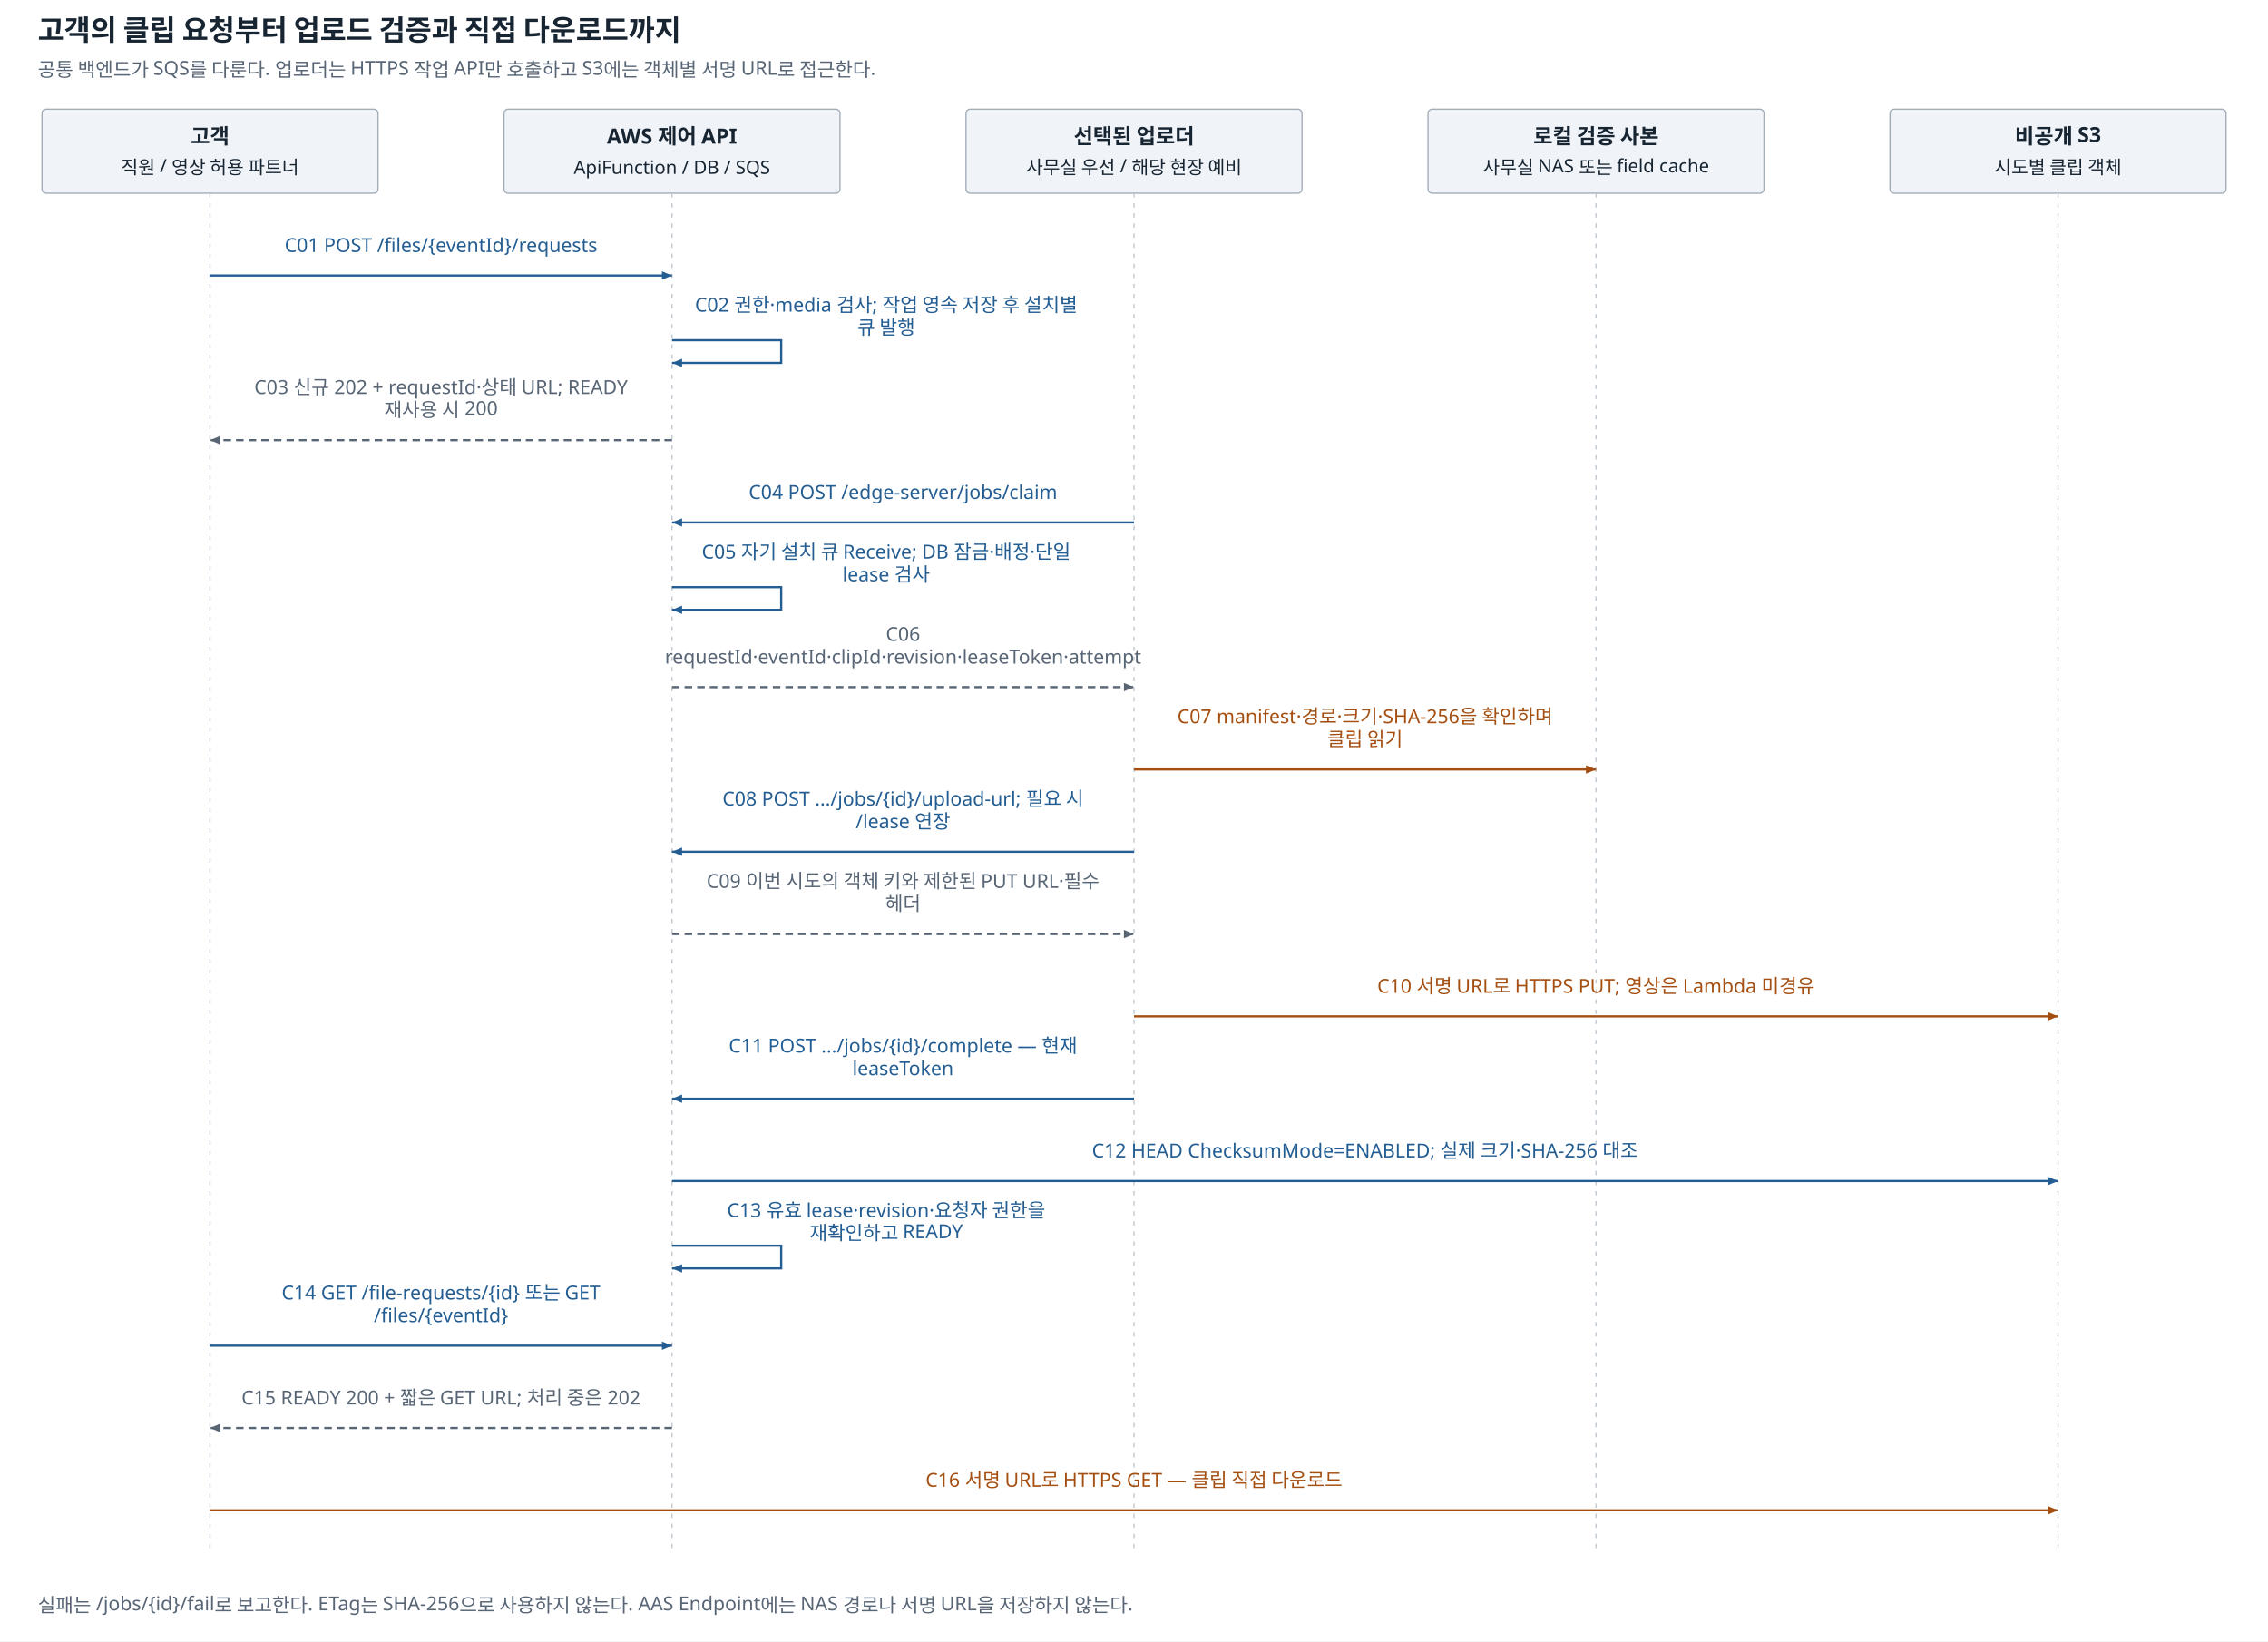
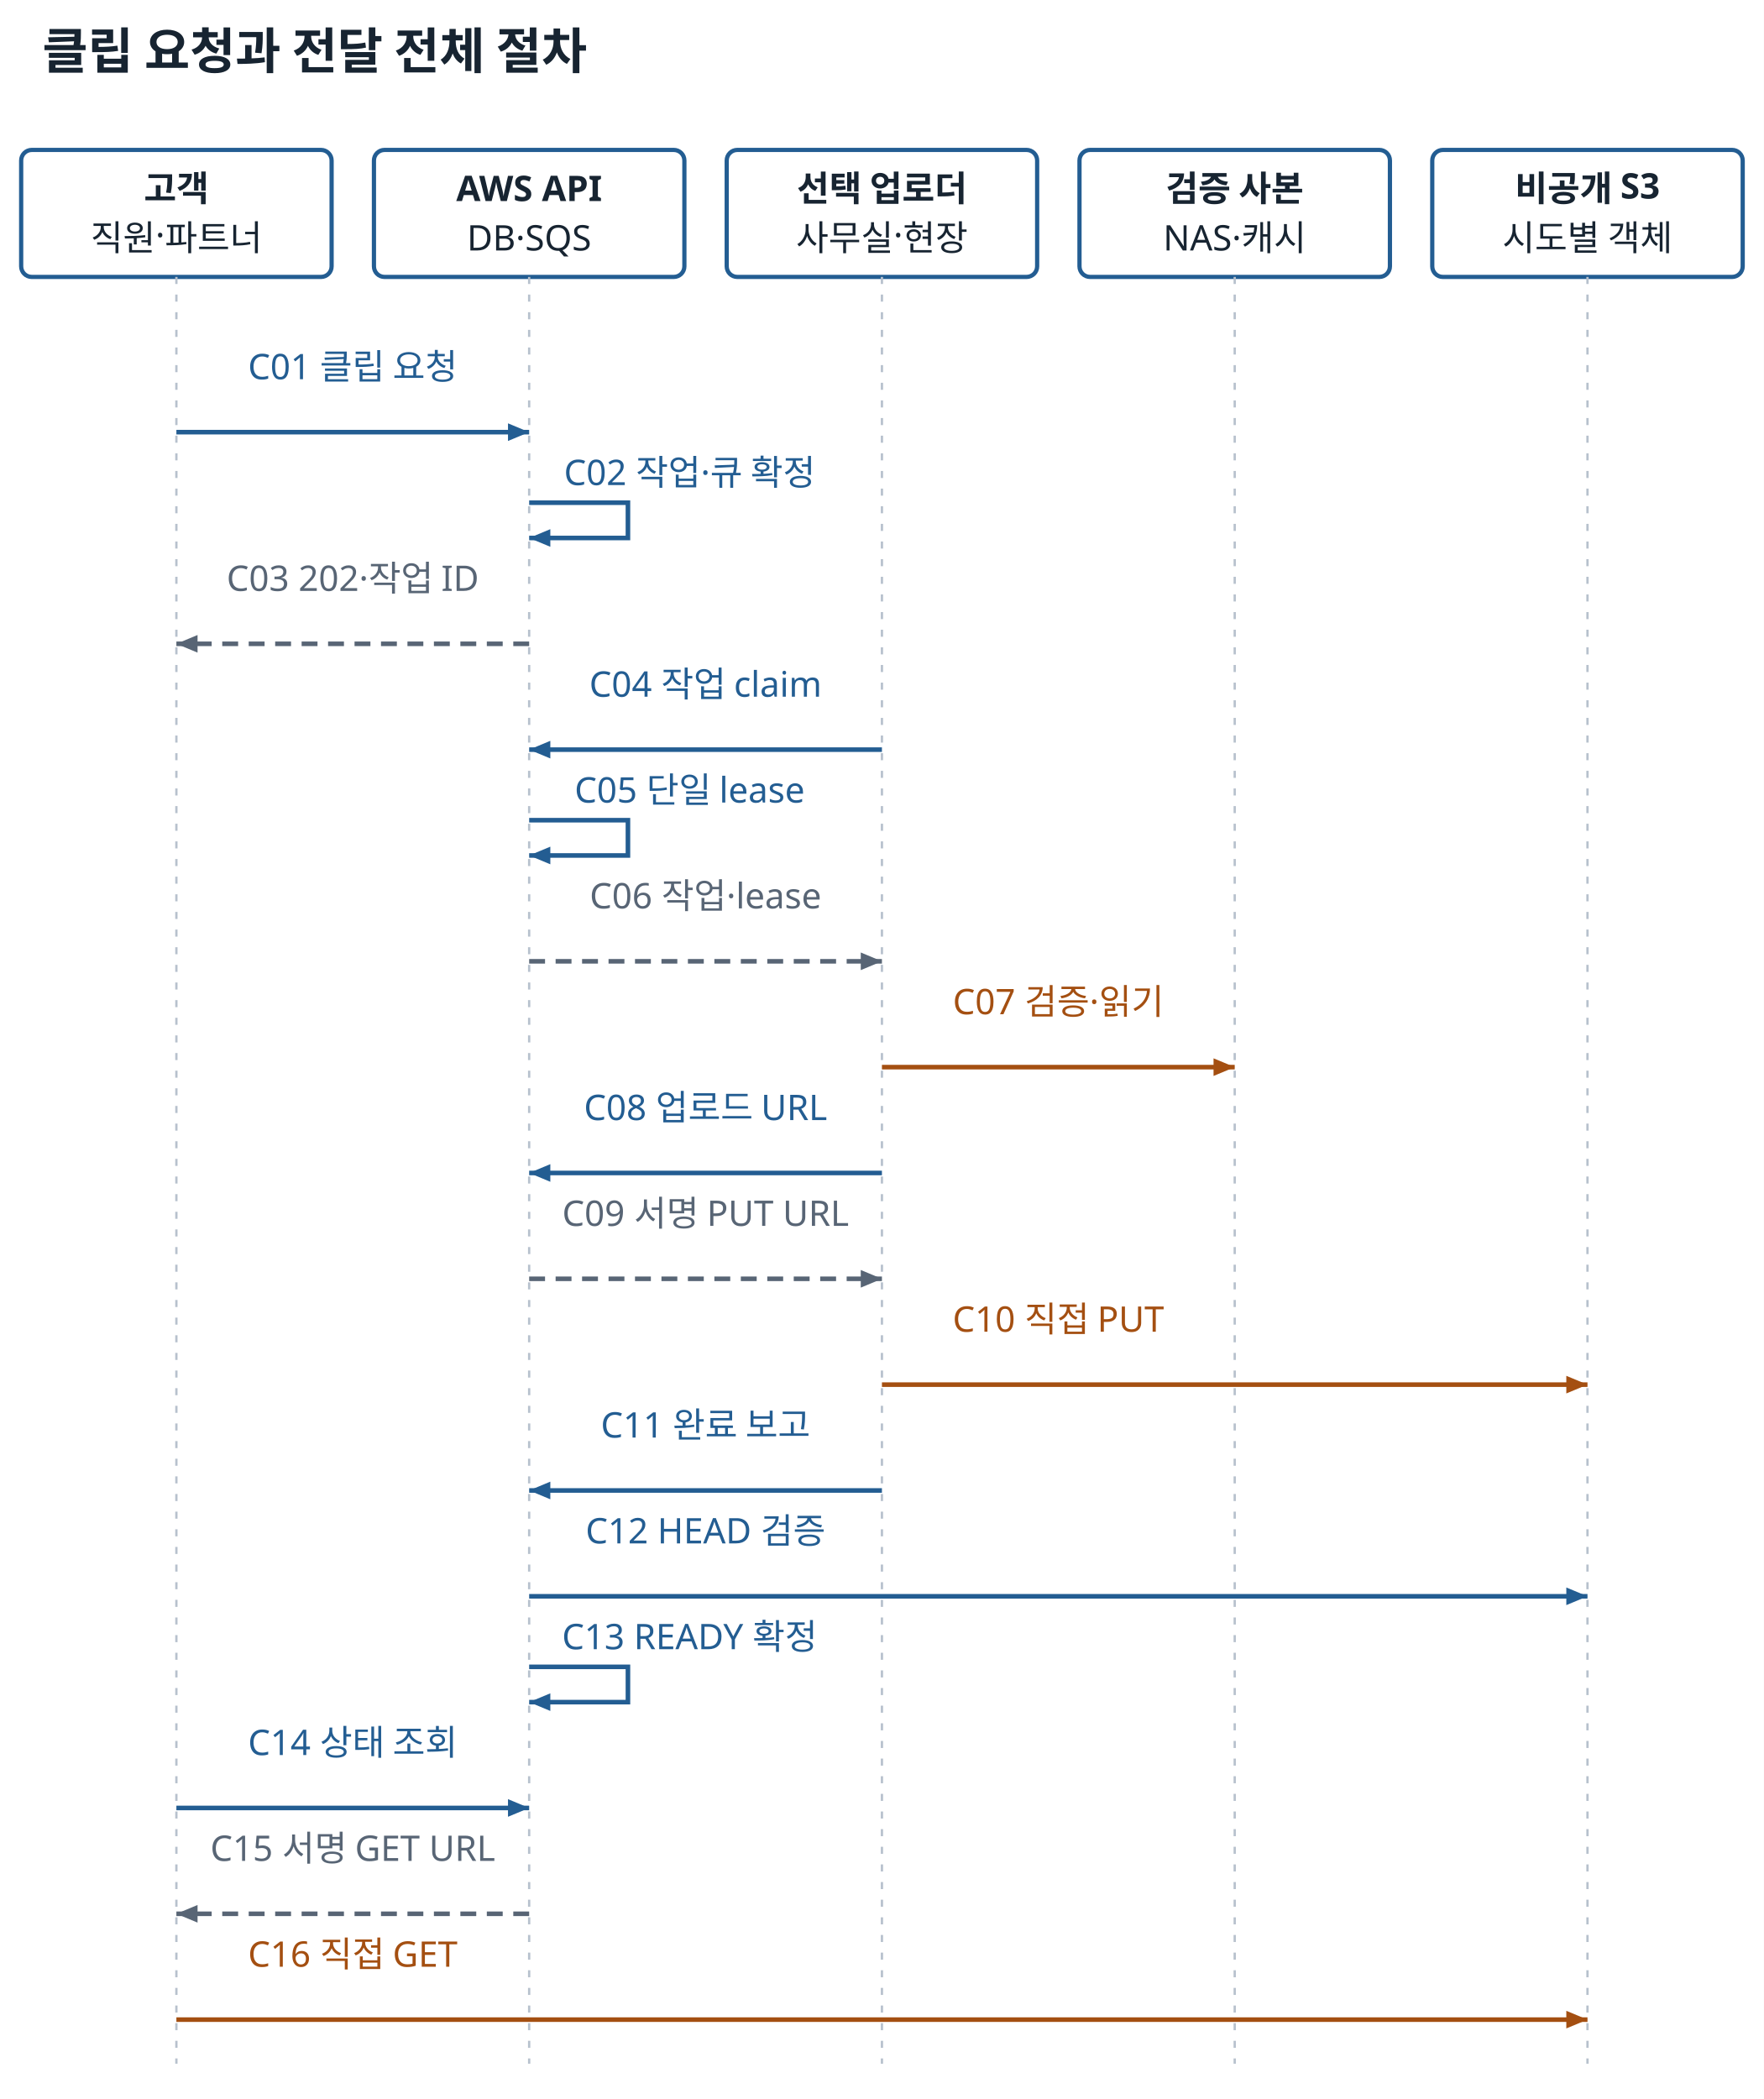
- <svg xmlns="http://www.w3.org/2000/svg" width="2700" height="1954" viewBox="0 0 2700 1954" role="img">
+ <svg xmlns="http://www.w3.org/2000/svg" width="1000" height="1190" viewBox="0 0 1000 1190" role="img">
  <rect width="100%" height="100%" fill="white" />
-   <text x="45" y="48" text-anchor="start" font-family="Nanum Gothic, sans-serif" font-size="34" font-weight="700" fill="#172431">고객의 클립 요청부터 업로드 검증과 직접 다운로드까지</text>
-   <text x="45" y="91" text-anchor="start" font-family="Nanum Gothic, sans-serif" font-size="23" font-weight="400" fill="#586575">공통 백엔드가 SQS를 다룬다. 업로더는 HTTPS 작업 API만 호출하고 S3에는 객체별 서명 URL로 접근한다.</text>
-   <rect x="50.0" y="130" width="400" height="100" rx="5" fill="#F0F4F8" stroke="#A3ADB8" stroke-width="1.5" />
-   <text x="250.0" y="171" text-anchor="middle" font-family="Nanum Gothic, sans-serif" font-size="25" font-weight="700" fill="#172431">고객</text>
-   <text x="250.0" y="207" text-anchor="middle" font-family="Nanum Gothic, sans-serif" font-size="22" font-weight="400" fill="#172431">직원 / 영상 허용 파트너</text>
-   <path d="M250.0,230 V1848" fill="none" stroke="#C0C7CF" stroke-width="1.5" stroke-dasharray="5 7" />
-   <rect x="600.0" y="130" width="400" height="100" rx="5" fill="#F0F4F8" stroke="#A3ADB8" stroke-width="1.5" />
-   <text x="800.0" y="171" text-anchor="middle" font-family="Nanum Gothic, sans-serif" font-size="25" font-weight="700" fill="#172431">AWS 제어 API</text>
-   <text x="800.0" y="207" text-anchor="middle" font-family="Nanum Gothic, sans-serif" font-size="22" font-weight="400" fill="#172431">ApiFunction / DB / SQS</text>
-   <path d="M800.0,230 V1848" fill="none" stroke="#C0C7CF" stroke-width="1.5" stroke-dasharray="5 7" />
-   <rect x="1150.0" y="130" width="400" height="100" rx="5" fill="#F0F4F8" stroke="#A3ADB8" stroke-width="1.5" />
-   <text x="1350.0" y="171" text-anchor="middle" font-family="Nanum Gothic, sans-serif" font-size="25" font-weight="700" fill="#172431">선택된 업로더</text>
-   <text x="1350.0" y="207" text-anchor="middle" font-family="Nanum Gothic, sans-serif" font-size="22" font-weight="400" fill="#172431">사무실 우선 / 해당 현장 예비</text>
-   <path d="M1350.0,230 V1848" fill="none" stroke="#C0C7CF" stroke-width="1.5" stroke-dasharray="5 7" />
-   <rect x="1700.0" y="130" width="400" height="100" rx="5" fill="#F0F4F8" stroke="#A3ADB8" stroke-width="1.5" />
-   <text x="1900.0" y="171" text-anchor="middle" font-family="Nanum Gothic, sans-serif" font-size="25" font-weight="700" fill="#172431">로컬 검증 사본</text>
-   <text x="1900.0" y="207" text-anchor="middle" font-family="Nanum Gothic, sans-serif" font-size="22" font-weight="400" fill="#172431">사무실 NAS 또는 field cache</text>
-   <path d="M1900.0,230 V1848" fill="none" stroke="#C0C7CF" stroke-width="1.5" stroke-dasharray="5 7" />
-   <rect x="2250.0" y="130" width="400" height="100" rx="5" fill="#F0F4F8" stroke="#A3ADB8" stroke-width="1.5" />
-   <text x="2450.0" y="171" text-anchor="middle" font-family="Nanum Gothic, sans-serif" font-size="25" font-weight="700" fill="#172431">비공개 S3</text>
-   <text x="2450.0" y="207" text-anchor="middle" font-family="Nanum Gothic, sans-serif" font-size="22" font-weight="400" fill="#172431">시도별 클립 객체</text>
-   <path d="M2450.0,230 V1848" fill="none" stroke="#C0C7CF" stroke-width="1.5" stroke-dasharray="5 7" />
-   <polyline points="250.0,328 800.0,328" fill="none" stroke="#235D92" stroke-width="2.6" />
-   <polygon points="800.0,328 788.0,323 788.0,333" fill="#235D92" />
-   <text x="525.0" y="300" text-anchor="middle" font-family="Nanum Gothic, sans-serif" font-size="23" font-weight="400" fill="#235D92">C01 POST /files/{eventId}/requests</text>
-   <polyline points="800.0,405 930.0,405 930.0,432 800.0,432" fill="none" stroke="#235D92" stroke-width="2.6" />
-   <polygon points="800.0,432 812.0,427 812.0,437" fill="#235D92" />
-   <text x="1055.0" y="371" text-anchor="middle" font-family="Nanum Gothic, sans-serif" font-size="23" font-weight="400" fill="#235D92">C02 권한·media 검사; 작업 영속 저장 후 설치별</text>
-   <text x="1055.0" y="398" text-anchor="middle" font-family="Nanum Gothic, sans-serif" font-size="23" font-weight="400" fill="#235D92">큐 발행</text>
-   <polyline points="800.0,524 250.0,524" fill="none" stroke="#586575" stroke-width="2.6" stroke-dasharray="9 6" />
-   <polygon points="250.0,524 262.0,519 262.0,529" fill="#586575" />
-   <text x="525.0" y="469" text-anchor="middle" font-family="Nanum Gothic, sans-serif" font-size="23" font-weight="400" fill="#586575">C03 신규 202 + requestId·상태 URL; READY</text>
-   <text x="525.0" y="496" text-anchor="middle" font-family="Nanum Gothic, sans-serif" font-size="23" font-weight="400" fill="#586575">재사용 시 200</text>
-   <polyline points="1350.0,622 800.0,622" fill="none" stroke="#235D92" stroke-width="2.6" />
-   <polygon points="800.0,622 812.0,617 812.0,627" fill="#235D92" />
-   <text x="1075.0" y="594" text-anchor="middle" font-family="Nanum Gothic, sans-serif" font-size="23" font-weight="400" fill="#235D92">C04 POST /edge-server/jobs/claim</text>
-   <polyline points="800.0,699 930.0,699 930.0,726 800.0,726" fill="none" stroke="#235D92" stroke-width="2.6" />
-   <polygon points="800.0,726 812.0,721 812.0,731" fill="#235D92" />
-   <text x="1055.0" y="665" text-anchor="middle" font-family="Nanum Gothic, sans-serif" font-size="23" font-weight="400" fill="#235D92">C05 자기 설치 큐 Receive; DB 잠금·배정·단일</text>
-   <text x="1055.0" y="692" text-anchor="middle" font-family="Nanum Gothic, sans-serif" font-size="23" font-weight="400" fill="#235D92">lease 검사</text>
-   <polyline points="800.0,818 1350.0,818" fill="none" stroke="#586575" stroke-width="2.6" stroke-dasharray="9 6" />
-   <polygon points="1350.0,818 1338.0,813 1338.0,823" fill="#586575" />
-   <text x="1075.0" y="763" text-anchor="middle" font-family="Nanum Gothic, sans-serif" font-size="23" font-weight="400" fill="#586575">C06</text>
-   <text x="1075.0" y="790" text-anchor="middle" font-family="Nanum Gothic, sans-serif" font-size="23" font-weight="400" fill="#586575">requestId·eventId·clipId·revision·leaseToken·attempt</text>
-   <polyline points="1350.0,916 1900.0,916" fill="none" stroke="#A44F11" stroke-width="2.6" />
-   <polygon points="1900.0,916 1888.0,911 1888.0,921" fill="#A44F11" />
-   <text x="1625.0" y="861" text-anchor="middle" font-family="Nanum Gothic, sans-serif" font-size="23" font-weight="400" fill="#A44F11">C07 manifest·경로·크기·SHA-256을 확인하며</text>
-   <text x="1625.0" y="888" text-anchor="middle" font-family="Nanum Gothic, sans-serif" font-size="23" font-weight="400" fill="#A44F11">클립 읽기</text>
-   <polyline points="1350.0,1014 800.0,1014" fill="none" stroke="#235D92" stroke-width="2.6" />
-   <polygon points="800.0,1014 812.0,1009 812.0,1019" fill="#235D92" />
-   <text x="1075.0" y="959" text-anchor="middle" font-family="Nanum Gothic, sans-serif" font-size="23" font-weight="400" fill="#235D92">C08 POST .../jobs/{id}/upload-url; 필요 시</text>
-   <text x="1075.0" y="986" text-anchor="middle" font-family="Nanum Gothic, sans-serif" font-size="23" font-weight="400" fill="#235D92">/lease 연장</text>
-   <polyline points="800.0,1112 1350.0,1112" fill="none" stroke="#586575" stroke-width="2.6" stroke-dasharray="9 6" />
-   <polygon points="1350.0,1112 1338.0,1107 1338.0,1117" fill="#586575" />
-   <text x="1075.0" y="1057" text-anchor="middle" font-family="Nanum Gothic, sans-serif" font-size="23" font-weight="400" fill="#586575">C09 이번 시도의 객체 키와 제한된 PUT URL·필수</text>
-   <text x="1075.0" y="1084" text-anchor="middle" font-family="Nanum Gothic, sans-serif" font-size="23" font-weight="400" fill="#586575">헤더</text>
-   <polyline points="1350.0,1210 2450.0,1210" fill="none" stroke="#A44F11" stroke-width="2.6" />
-   <polygon points="2450.0,1210 2438.0,1205 2438.0,1215" fill="#A44F11" />
-   <text x="1900.0" y="1182" text-anchor="middle" font-family="Nanum Gothic, sans-serif" font-size="23" font-weight="400" fill="#A44F11">C10 서명 URL로 HTTPS PUT; 영상은 Lambda 미경유</text>
-   <polyline points="1350.0,1308 800.0,1308" fill="none" stroke="#235D92" stroke-width="2.6" />
-   <polygon points="800.0,1308 812.0,1303 812.0,1313" fill="#235D92" />
-   <text x="1075.0" y="1253" text-anchor="middle" font-family="Nanum Gothic, sans-serif" font-size="23" font-weight="400" fill="#235D92">C11 POST .../jobs/{id}/complete — 현재</text>
-   <text x="1075.0" y="1280" text-anchor="middle" font-family="Nanum Gothic, sans-serif" font-size="23" font-weight="400" fill="#235D92">leaseToken</text>
-   <polyline points="800.0,1406 2450.0,1406" fill="none" stroke="#235D92" stroke-width="2.6" />
-   <polygon points="2450.0,1406 2438.0,1401 2438.0,1411" fill="#235D92" />
-   <text x="1625.0" y="1378" text-anchor="middle" font-family="Nanum Gothic, sans-serif" font-size="23" font-weight="400" fill="#235D92">C12 HEAD ChecksumMode=ENABLED; 실제 크기·SHA-256 대조</text>
-   <polyline points="800.0,1483 930.0,1483 930.0,1510 800.0,1510" fill="none" stroke="#235D92" stroke-width="2.6" />
-   <polygon points="800.0,1510 812.0,1505 812.0,1515" fill="#235D92" />
-   <text x="1055.0" y="1449" text-anchor="middle" font-family="Nanum Gothic, sans-serif" font-size="23" font-weight="400" fill="#235D92">C13 유효 lease·revision·요청자 권한을</text>
-   <text x="1055.0" y="1476" text-anchor="middle" font-family="Nanum Gothic, sans-serif" font-size="23" font-weight="400" fill="#235D92">재확인하고 READY</text>
-   <polyline points="250.0,1602 800.0,1602" fill="none" stroke="#235D92" stroke-width="2.6" />
-   <polygon points="800.0,1602 788.0,1597 788.0,1607" fill="#235D92" />
-   <text x="525.0" y="1547" text-anchor="middle" font-family="Nanum Gothic, sans-serif" font-size="23" font-weight="400" fill="#235D92">C14 GET /file-requests/{id} 또는 GET</text>
-   <text x="525.0" y="1574" text-anchor="middle" font-family="Nanum Gothic, sans-serif" font-size="23" font-weight="400" fill="#235D92">/files/{eventId}</text>
-   <polyline points="800.0,1700 250.0,1700" fill="none" stroke="#586575" stroke-width="2.6" stroke-dasharray="9 6" />
-   <polygon points="250.0,1700 262.0,1695 262.0,1705" fill="#586575" />
-   <text x="525.0" y="1672" text-anchor="middle" font-family="Nanum Gothic, sans-serif" font-size="23" font-weight="400" fill="#586575">C15 READY 200 + 짧은 GET URL; 처리 중은 202</text>
-   <polyline points="250.0,1798 2450.0,1798" fill="none" stroke="#A44F11" stroke-width="2.6" />
-   <polygon points="2450.0,1798 2438.0,1793 2438.0,1803" fill="#A44F11" />
-   <text x="1350.0" y="1770" text-anchor="middle" font-family="Nanum Gothic, sans-serif" font-size="23" font-weight="400" fill="#A44F11">C16 서명 URL로 HTTPS GET — 클립 직접 다운로드</text>
-   <text x="45" y="1919" text-anchor="start" font-family="Nanum Gothic, sans-serif" font-size="23" font-weight="400" fill="#586575">실패는 /jobs/{id}/fail로 보고한다. ETag는 SHA-256으로 사용하지 않는다. AAS Endpoint에는 NAS 경로나 서명 URL을 저장하지 않는다.</text>
+   <text x="24" y="39" text-anchor="start" font-family="Nanum Gothic, sans-serif" font-size="28" font-weight="700" fill="#172431">클립 요청과 전달 전체 절차</text>
+   <rect x="12.0" y="85" width="176.0" height="72" rx="6" fill="white" stroke="#235D92" stroke-width="2.4" />
+   <text x="100.0" y="114.0" text-anchor="middle" font-family="Nanum Gothic, sans-serif" font-size="20" font-weight="700" fill="#172431">고객</text>
+   <text x="100.0" y="142.0" text-anchor="middle" font-family="Nanum Gothic, sans-serif" font-size="20" font-weight="400" fill="#172431">직원·파트너</text>
+   <path d="M100.0,157 V1170" fill="none" stroke="#B7C1CD" stroke-width="1.3" stroke-dasharray="4 6" />
+   <rect x="212.0" y="85" width="176.0" height="72" rx="6" fill="white" stroke="#235D92" stroke-width="2.4" />
+   <text x="300.0" y="114.0" text-anchor="middle" font-family="Nanum Gothic, sans-serif" font-size="20" font-weight="700" fill="#172431">AWS API</text>
+   <text x="300.0" y="142.0" text-anchor="middle" font-family="Nanum Gothic, sans-serif" font-size="20" font-weight="400" fill="#172431">DB·SQS</text>
+   <path d="M300.0,157 V1170" fill="none" stroke="#B7C1CD" stroke-width="1.3" stroke-dasharray="4 6" />
+   <rect x="412.0" y="85" width="176.0" height="72" rx="6" fill="white" stroke="#235D92" stroke-width="2.4" />
+   <text x="500.0" y="114.0" text-anchor="middle" font-family="Nanum Gothic, sans-serif" font-size="20" font-weight="700" fill="#172431">선택 업로더</text>
+   <text x="500.0" y="142.0" text-anchor="middle" font-family="Nanum Gothic, sans-serif" font-size="20" font-weight="400" fill="#172431">사무실·현장</text>
+   <path d="M500.0,157 V1170" fill="none" stroke="#B7C1CD" stroke-width="1.3" stroke-dasharray="4 6" />
+   <rect x="612.0" y="85" width="176.0" height="72" rx="6" fill="white" stroke="#235D92" stroke-width="2.4" />
+   <text x="700.0" y="114.0" text-anchor="middle" font-family="Nanum Gothic, sans-serif" font-size="20" font-weight="700" fill="#172431">검증 사본</text>
+   <text x="700.0" y="142.0" text-anchor="middle" font-family="Nanum Gothic, sans-serif" font-size="20" font-weight="400" fill="#172431">NAS·캐시</text>
+   <path d="M700.0,157 V1170" fill="none" stroke="#B7C1CD" stroke-width="1.3" stroke-dasharray="4 6" />
+   <rect x="812.0" y="85" width="176.0" height="72" rx="6" fill="white" stroke="#235D92" stroke-width="2.4" />
+   <text x="900.0" y="114.0" text-anchor="middle" font-family="Nanum Gothic, sans-serif" font-size="20" font-weight="700" fill="#172431">비공개 S3</text>
+   <text x="900.0" y="142.0" text-anchor="middle" font-family="Nanum Gothic, sans-serif" font-size="20" font-weight="400" fill="#172431">시도별 객체</text>
+   <path d="M900.0,157 V1170" fill="none" stroke="#B7C1CD" stroke-width="1.3" stroke-dasharray="4 6" />
+   <polyline points="100.0,245 300.0,245" fill="none" stroke="#235D92" stroke-width="2.6" />
+   <polygon points="300.0,245 288.0,240 288.0,250" fill="#235D92" />
+   <text x="200.0" y="215" text-anchor="middle" font-family="Nanum Gothic, sans-serif" font-size="20" font-weight="400" fill="#235D92">C01 클립 요청</text>
+   <polyline points="300.0,285 356.0,285 356.0,305 300.0,305" fill="none" stroke="#235D92" stroke-width="2.6" />
+   <polygon points="300.0,305 312.0,300 312.0,310" fill="#235D92" />
+   <text x="391.0" y="275" text-anchor="middle" font-family="Nanum Gothic, sans-serif" font-size="20" font-weight="400" fill="#235D92">C02 작업·큐 확정</text>
+   <polyline points="300.0,365 100.0,365" fill="none" stroke="#586575" stroke-width="2.6" stroke-dasharray="9 6" />
+   <polygon points="100.0,365 112.0,360 112.0,370" fill="#586575" />
+   <text x="200.0" y="335" text-anchor="middle" font-family="Nanum Gothic, sans-serif" font-size="20" font-weight="400" fill="#586575">C03 202·작업 ID</text>
+   <polyline points="500.0,425 300.0,425" fill="none" stroke="#235D92" stroke-width="2.6" />
+   <polygon points="300.0,425 312.0,420 312.0,430" fill="#235D92" />
+   <text x="400.0" y="395" text-anchor="middle" font-family="Nanum Gothic, sans-serif" font-size="20" font-weight="400" fill="#235D92">C04 작업 claim</text>
+   <polyline points="300.0,465 356.0,465 356.0,485 300.0,485" fill="none" stroke="#235D92" stroke-width="2.6" />
+   <polygon points="300.0,485 312.0,480 312.0,490" fill="#235D92" />
+   <text x="391.0" y="455" text-anchor="middle" font-family="Nanum Gothic, sans-serif" font-size="20" font-weight="400" fill="#235D92">C05 단일 lease</text>
+   <polyline points="300.0,545 500.0,545" fill="none" stroke="#586575" stroke-width="2.6" stroke-dasharray="9 6" />
+   <polygon points="500.0,545 488.0,540 488.0,550" fill="#586575" />
+   <text x="400.0" y="515" text-anchor="middle" font-family="Nanum Gothic, sans-serif" font-size="20" font-weight="400" fill="#586575">C06 작업·lease</text>
+   <polyline points="500.0,605 700.0,605" fill="none" stroke="#A44F11" stroke-width="2.6" />
+   <polygon points="700.0,605 688.0,600 688.0,610" fill="#A44F11" />
+   <text x="600.0" y="575" text-anchor="middle" font-family="Nanum Gothic, sans-serif" font-size="20" font-weight="400" fill="#A44F11">C07 검증·읽기</text>
+   <polyline points="500.0,665 300.0,665" fill="none" stroke="#235D92" stroke-width="2.6" />
+   <polygon points="300.0,665 312.0,660 312.0,670" fill="#235D92" />
+   <text x="400.0" y="635" text-anchor="middle" font-family="Nanum Gothic, sans-serif" font-size="20" font-weight="400" fill="#235D92">C08 업로드 URL</text>
+   <polyline points="300.0,725 500.0,725" fill="none" stroke="#586575" stroke-width="2.6" stroke-dasharray="9 6" />
+   <polygon points="500.0,725 488.0,720 488.0,730" fill="#586575" />
+   <text x="400.0" y="695" text-anchor="middle" font-family="Nanum Gothic, sans-serif" font-size="20" font-weight="400" fill="#586575">C09 서명 PUT URL</text>
+   <polyline points="500.0,785 900.0,785" fill="none" stroke="#A44F11" stroke-width="2.6" />
+   <polygon points="900.0,785 888.0,780 888.0,790" fill="#A44F11" />
+   <text x="600.0" y="755" text-anchor="middle" font-family="Nanum Gothic, sans-serif" font-size="20" font-weight="400" fill="#A44F11">C10 직접 PUT</text>
+   <polyline points="500.0,845 300.0,845" fill="none" stroke="#235D92" stroke-width="2.6" />
+   <polygon points="300.0,845 312.0,840 312.0,850" fill="#235D92" />
+   <text x="400.0" y="815" text-anchor="middle" font-family="Nanum Gothic, sans-serif" font-size="20" font-weight="400" fill="#235D92">C11 완료 보고</text>
+   <polyline points="300.0,905 900.0,905" fill="none" stroke="#235D92" stroke-width="2.6" />
+   <polygon points="900.0,905 888.0,900 888.0,910" fill="#235D92" />
+   <text x="400.0" y="875" text-anchor="middle" font-family="Nanum Gothic, sans-serif" font-size="20" font-weight="400" fill="#235D92">C12 HEAD 검증</text>
+   <polyline points="300.0,945 356.0,945 356.0,965 300.0,965" fill="none" stroke="#235D92" stroke-width="2.6" />
+   <polygon points="300.0,965 312.0,960 312.0,970" fill="#235D92" />
+   <text x="391.0" y="935" text-anchor="middle" font-family="Nanum Gothic, sans-serif" font-size="20" font-weight="400" fill="#235D92">C13 READY 확정</text>
+   <polyline points="100.0,1025 300.0,1025" fill="none" stroke="#235D92" stroke-width="2.6" />
+   <polygon points="300.0,1025 288.0,1020 288.0,1030" fill="#235D92" />
+   <text x="200.0" y="995" text-anchor="middle" font-family="Nanum Gothic, sans-serif" font-size="20" font-weight="400" fill="#235D92">C14 상태 조회</text>
+   <polyline points="300.0,1085 100.0,1085" fill="none" stroke="#586575" stroke-width="2.6" stroke-dasharray="9 6" />
+   <polygon points="100.0,1085 112.0,1080 112.0,1090" fill="#586575" />
+   <text x="200.0" y="1055" text-anchor="middle" font-family="Nanum Gothic, sans-serif" font-size="20" font-weight="400" fill="#586575">C15 서명 GET URL</text>
+   <polyline points="100.0,1145 900.0,1145" fill="none" stroke="#A44F11" stroke-width="2.6" />
+   <polygon points="900.0,1145 888.0,1140 888.0,1150" fill="#A44F11" />
+   <text x="200.0" y="1115" text-anchor="middle" font-family="Nanum Gothic, sans-serif" font-size="20" font-weight="400" fill="#A44F11">C16 직접 GET</text>
</svg>
